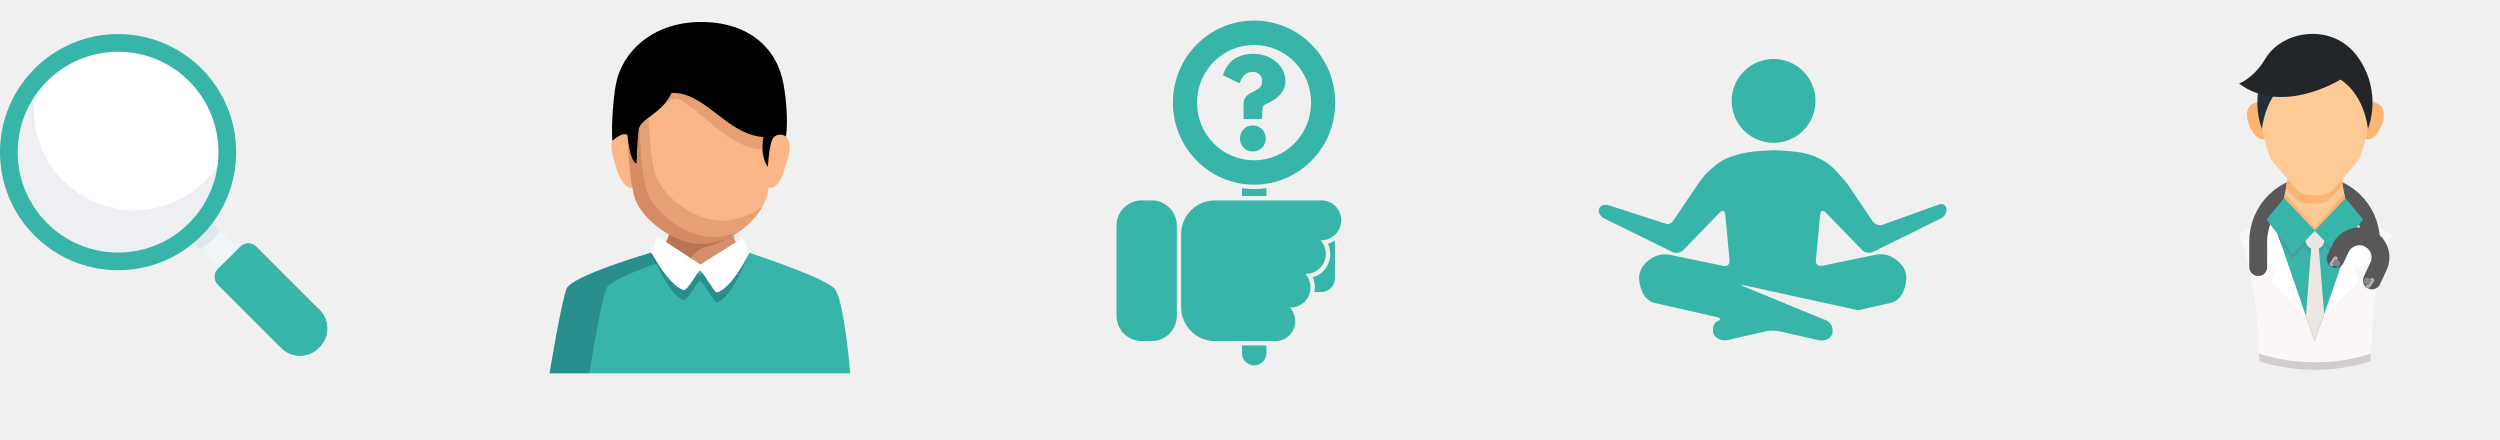
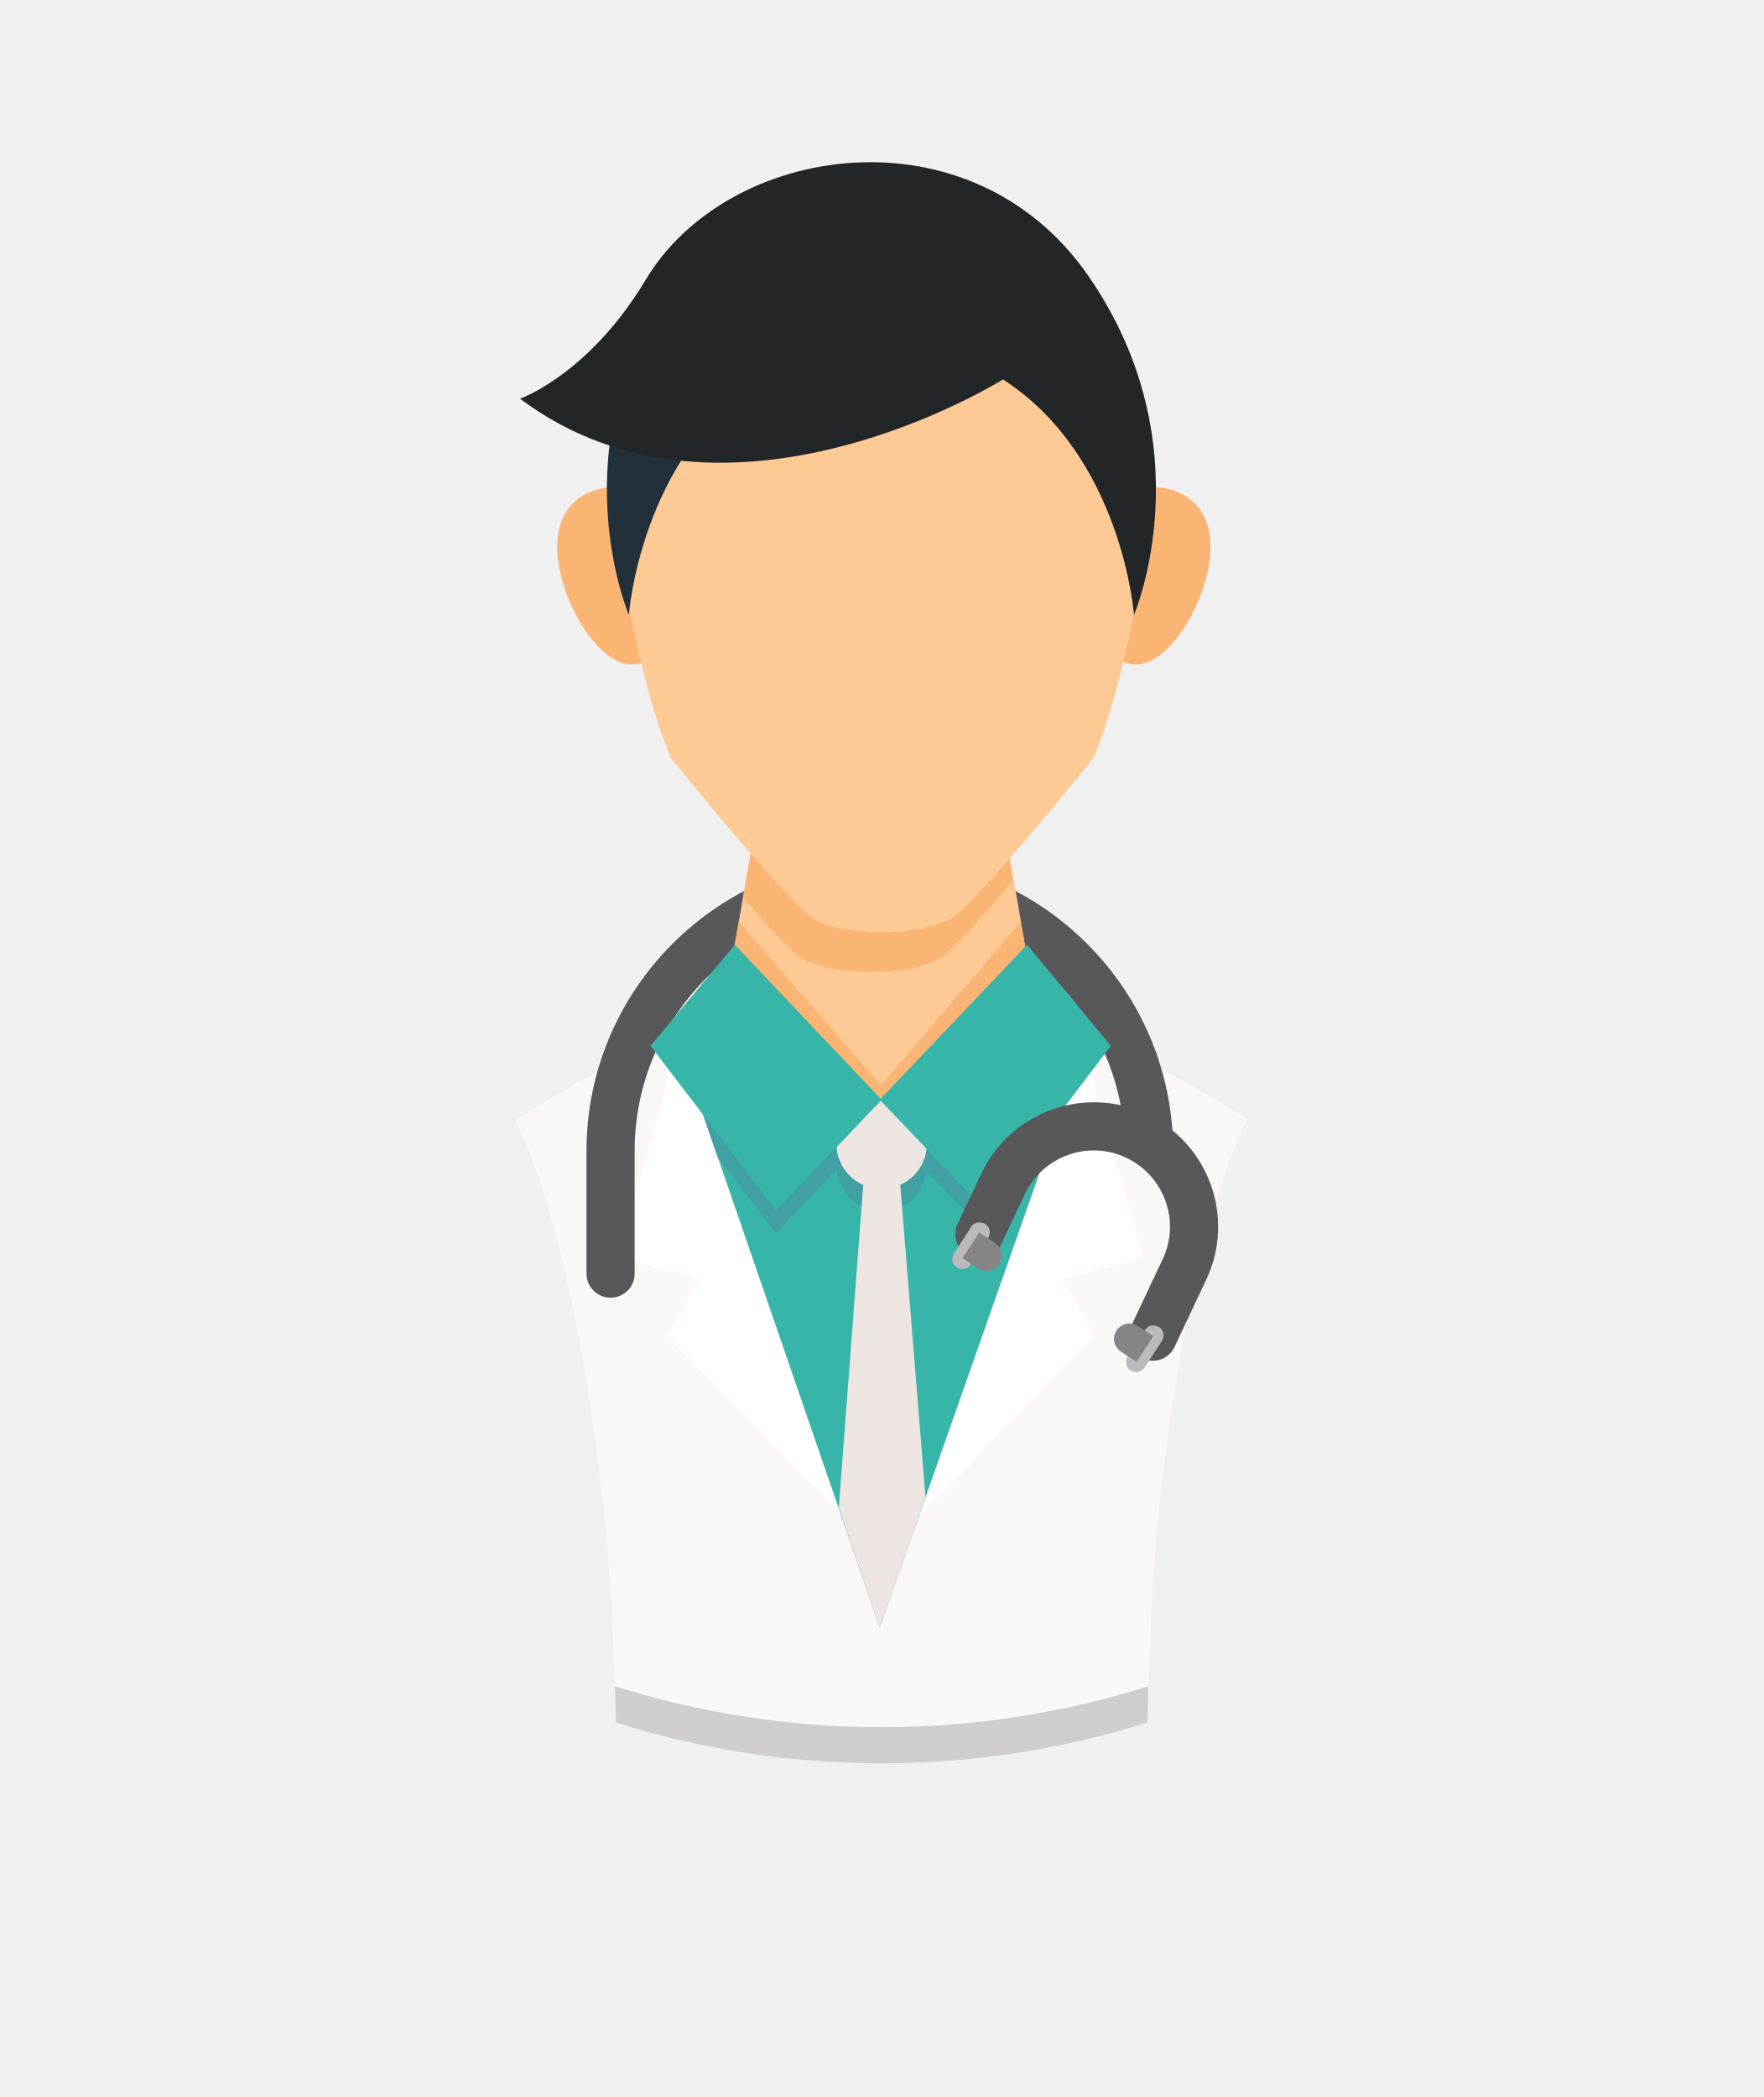
- <svg xmlns="http://www.w3.org/2000/svg" viewBox="0 0 279.69 49.21">
+ <svg xmlns="http://www.w3.org/2000/svg" id="Layer_1" data-name="Layer 1" viewBox="0 0 36.63 43.55">
  <defs>
    <style>
      .cls-1 {
-         fill: #213469;
-         opacity: .08;
+         fill: #22303b;
      }

-       .cls-1, .cls-2, .cls-3, .cls-4, .cls-5, .cls-6, .cls-7, .cls-8, .cls-9, .cls-10, .cls-11, .cls-12, .cls-13, .cls-14, .cls-15, .cls-16, .cls-17, .cls-18, .cls-19, .cls-20, .cls-21, .cls-22 {
+       .cls-1, .cls-2, .cls-3, .cls-4, .cls-5, .cls-6, .cls-7, .cls-8, .cls-9, .cls-10, .cls-11, .cls-12, .cls-13 {
        stroke-width: 0px;
      }

      .cls-2 {
-         fill: #22303b;
+         fill: #fab574;
      }

      .cls-3 {
-         fill: #fab574;
+         fill: #40a0a3;
      }

      .cls-4 {
-         fill: #40a0a3;
+         fill: #fdc994;
      }

-       .cls-5 {
-         fill: #ebdfda;
+       .cls-14 {
+         stroke: #58575a;
+         stroke-linecap: round;
+         stroke-linejoin: round;
      }

-       .cls-5, .cls-8, .cls-9, .cls-23 {
-         mix-blend-mode: multiply;
+       .cls-14, .cls-5 {
+         fill: none;
      }

      .cls-6 {
-         fill: #fdc994;
+         fill: #d1ccd0;
      }

-       .cls-24 {
-         isolation: isolate;
+       .cls-7 {
+         fill: #38b5a9;
      }

      .cls-8 {
-         fill: #dfcdcc;
+         fill: #fff;
      }

      .cls-9 {
-         fill: #b5cad5;
+         fill: #faf7f6;
      }

-       .cls-10, .cls-25 {
-         fill: none;
+       .cls-10 {
+         fill: #ece5e2;
      }

-       .cls-25 {
-         stroke: #58575a;
-         stroke-linecap: round;
-         stroke-linejoin: round;
-         stroke-width: 2px;
+       .cls-15 {
+         clip-path: url(#clippath);
      }

      .cls-11 {
-         fill: #f0f6f8;
-       }
- 
-       .cls-26 {
-         mix-blend-mode: soft-light;
-         opacity: .5;
+         fill: #868487;
      }

      .cls-12 {
-         fill: #d1ccd0;
+         fill: #232628;
      }

      .cls-13 {
-         fill: #38b5a9;
-       }
- 
-       .cls-14 {
-         fill: #fff;
-       }
- 
-       .cls-15 {
-         fill: #faf7f6;
-       }
- 
-       .cls-16 {
-         fill: #ece5e2;
-       }
- 
-       .cls-27 {
-         clip-path: url(#clippath);
-       }
- 
-       .cls-17 {
-         fill: #868487;
-       }
- 
-       .cls-18 {
-         fill: #fbb688;
-       }
- 
-       .cls-19 {
-         fill: #232628;
-       }
- 
-       .cls-20 {
-         fill: #a59f9d;
-       }
- 
-       .cls-21 {
-         fill: #d5906b;
-       }
- 
-       .cls-22 {
        fill: #bcb8bc;
      }
    </style>
    <clipPath id="clippath">
-       <path class="cls-10" d="M258.99,0c11.43,0,20.69,9.26,20.69,20.69s-9.26,20.69-20.69,20.69-20.69-9.26-20.69-20.69" />
+       <path class="cls-5" d="M18.31,0c10.11,0,18.31,8.2,18.31,18.31s-8.2,18.31-18.31,18.31S0,28.43,0,18.31" />
    </clipPath>
  </defs>
-   <g class="cls-24">
-     <g id="Layer_1" data-name="Layer 1">
-       <polygon class="cls-11" points="27.89 29.15 25.73 31.31 22.33 27.9 20.77 26.35 22.93 24.19 24.55 25.81 27.89 29.15" />
-       <path class="cls-1" d="M24.55,25.81c-.68,1.14-1.57,1.76-2.22,2.09l-1.56-1.56,2.16-2.16,1.62,1.62Z" />
-       <path class="cls-13" d="M13.21,30.23c7.29,0,13.21-5.91,13.21-13.21S20.5,3.81,13.21,3.81,0,9.73,0,17.02s5.91,13.21,13.21,13.21Z" />
-       <path class="cls-14" d="M13.21,28.25c6.2,0,11.23-5.03,11.23-11.23s-5.03-11.23-11.23-11.23S1.98,10.82,1.98,17.02s5.03,11.23,11.23,11.23Z" />
-       <path class="cls-1" d="M24.33,18.56c-.23,1.67-.84,3.28-1.77,4.68-.94,1.41-2.18,2.59-3.63,3.45-1.46.86-3.09,1.38-4.77,1.52-1.68.14-3.38-.1-4.96-.7-1.58-.6-3-1.56-4.16-2.79-1.16-1.23-2.03-2.71-2.53-4.32-.51-1.61-.65-3.32-.41-4.99.24-1.67.86-3.27,1.81-4.67-.07.51-.11,1.02-.11,1.54,0,2.41.77,4.75,2.2,6.68,1.43,1.93,3.44,3.36,5.74,4.06,2.3.7,4.77.65,7.03-.15,2.27-.8,4.22-2.31,5.56-4.31Z" />
-       <path class="cls-13" d="M24.38,30.09l2.51-2.51c.24-.24.55-.37.89-.37s.65.13.89.37l7.07,7.07c.56.56.87,1.31.87,2.1s-.31,1.55-.87,2.1l-.07.07c-.56.56-1.31.87-2.1.87s-1.55-.31-2.1-.87l-7.07-7.07c-.12-.12-.21-.25-.27-.41-.06-.15-.1-.32-.1-.48,0-.16.03-.33.1-.48.06-.15.16-.29.27-.41Z" />
-       <path class="cls-13" d="M35.73,38.86l-.07.07c-.56.56-1.32.87-2.1.87s-1.55-.31-2.1-.87l-7.07-7.07c-.12-.12-.21-.25-.27-.41-.06-.15-.1-.32-.1-.48s.03-.33.1-.48c.06-.15.16-.29.27-.41l.69-.69c1.74,2.64,6.23,7.99,10.61,5.2l.05.05c.56.56.87,1.31.87,2.1,0,.79-.31,1.55-.87,2.1Z" />
+   <g class="cls-15">
+     <path class="cls-9" d="M23.11,21.72s1.35.58,2.8,1.54c0,0-1.16,1.75-1.83,7.98-.29,2.74-.28,6.57-.39,11.14,0,0-.73,1.18-5.38,1.18s-5.38-1.18-5.38-1.18c-.12-4.69-.09-8.32-.4-11.09-.67-6.06-1.83-8.02-1.83-8.02,1.45-.96,2.8-1.54,2.8-1.54h9.6Z" />
+     <polygon class="cls-8" points="15.51 24.78 13.85 27.74 17.47 31.47 15.51 24.78" />
+     <polygon class="cls-8" points="14.06 21.72 12.84 26.12 15.91 26.95 14.06 21.72" />
+     <path class="cls-9" d="M23.69,42.38c.12-4.69.09-8.36.39-11.14.67-6.06,1.83-7.98,1.83-7.98-1.45-.96-2.8-1.54-2.8-1.54h-4.8v21.83c4.64,0,5.38-1.18,5.38-1.18Z" />
+     <polygon class="cls-8" points="21.07 24.78 22.73 27.74 19.11 31.47 21.07 24.78" />
+     <polygon class="cls-8" points="22.52 21.72 23.74 26.12 20.67 26.95 22.52 21.72" />
+     <polygon class="cls-7" points="22.13 22.82 18.27 33.8 14.49 22.82 18.27 21.28 22.13 22.82" />
+     <path class="cls-3" d="M19.66,21.83l-1.37,1.45-1.38-1.45-2.42.99.41,1.2,1.21,1.59,1.27-1.33c.03.49.44.87.93.87s.88-.36.93-.83l1.23,1.28,1.26-1.65.4-1.13-2.46-.98Z" />
+     <polygon class="cls-10" points="17.42 31.31 18.27 33.8 19.22 31.09 18.64 23.91 17.98 23.91 17.42 31.31" />
+     <g>
+       <path class="cls-8" d="M22.53,40.7l-2.33.49c-.35.07-.69-.18-.69-.51v-2.55l3.46-.72v2.79c0,.25-.18.46-.44.51Z" />
+       <polygon class="cls-8" points="23.27 37.72 19.22 38.57 19.22 37.72 23.27 36.88 23.27 37.72" />
+     </g>
+     <g>
+       <path class="cls-8" d="M14.08,40.7l2.33.49c.35.07.69-.18.69-.51v-2.55l-3.46-.72v2.79c0,.25.18.46.44.51Z" />
+       <polygon class="cls-8" points="13.35 37.72 17.4 38.57 17.4 37.72 13.35 36.88 13.35 37.72" />
+     </g>
+     <path class="cls-14" d="M23.86,23.73c-.09-3-2.57-5.42-5.59-5.42h0c-3.07,0-5.59,2.51-5.59,5.59v2.55" />
+     <polygon class="cls-4" points="21.7 22.01 18.31 23.75 14.84 22.01 15.98 15.49 20.57 15.49 21.7 22.01" />
+     <polygon class="cls-2" points="18.29 22.54 15.34 19.15 14.84 22.01 18.31 23.75 21.7 22.01 21.2 19.15 18.29 22.54" />
+     <path class="cls-10" d="M19.25,23.75c0,.52-.42.94-.94.94s-.94-.42-.94-.94.42-.94.94-.94.94.42.94.94Z" />
+     <path class="cls-2" d="M20.57,15.49h-4.59l-.55,3.15c.45.51.87.97,1.11,1.18.46.38,1.54.36,1.54.36,0,0,1.09.03,1.54-.36.3-.25.87-.89,1.42-1.54l-.49-2.79Z" />
+     <g>
+       <path class="cls-2" d="M14.05,11.74c.2,1.01-.17,1.93-.82,2.05-.65.13-1.41-.96-1.61-1.97-.2-1.01.24-1.55.89-1.68.65-.13,1.34.58,1.54,1.59Z" />
+       <path class="cls-2" d="M22.66,11.74c-.2,1.01.17,1.93.82,2.05.65.13,1.41-.96,1.61-1.97.2-1.01-.24-1.55-.89-1.68-.65-.13-1.34.58-1.54,1.59Z" />
+       <path class="cls-4" d="M18.31,4.29c3.09,0,5.56,2.97,5.56,6.63,0,0-.44,3.16-1.17,4.83,0,0-2.15,2.67-2.84,3.25-.46.38-1.54.36-1.54.36h0s-1.09.03-1.54-.36c-.69-.58-2.84-3.25-2.84-3.25-.73-1.67-1.17-4.83-1.17-4.83,0-3.66,2.46-6.63,5.56-6.63Z" />
+       <path class="cls-1" d="M14,5.74c-2.44,3.54-.94,7.03-.94,7.03,0,0,.24-3.29,2.72-4.89l-1.78-2.14Z" />
+       <path class="cls-12" d="M23.55,12.77s-.24-3.29-2.72-4.89c0,0-5.75,3.61-10.03.4,0,0,1.43-.5,2.61-2.47,1.7-2.85,6.76-3.61,9.2-.07s.94,7.03.94,7.03Z" />
+     </g>
+     <polygon class="cls-7" points="15.26 19.62 18.31 22.84 16.12 25.14 13.51 21.72 15.26 19.62" />
+     <polygon class="cls-7" points="21.33 19.62 18.27 22.84 20.47 25.14 23.07 21.72 21.33 19.62" />
+     <g>
+       <path class="cls-14" d="M23.94,27.76l.66-1.4c.49-1.04.04-2.28-1-2.77-1.04-.49-2.28-.04-2.77,1l-.49,1.04" />
      <g>
-         <path class="cls-18" d="M71.45,16.38c-.16-.83-.96-1.6-2.04-1.37-1.08.24-1.09,1.25-.92,2.08,0,.04.54,2.29.86,2.76.31.47.77,1.37,1.53,1.12.5-.17.8-1.07.92-1.72.12-.65-.34-2.87-.34-2.87Z" />
-         <path class="cls-18" d="M85.24,16.34c.16-.83.96-1.6,2.04-1.37,1.08.24,1.19,1.28,1.03,2.11,0,.04-.59,2.12-.86,2.76-.22.53-.83,1.45-1.62,1.13-.49-.2-.82-1.11-.94-1.76-.12-.65.34-2.87.34-2.87Z" />
-         <path class="cls-13" d="M61.49,41.77h33.63s-.66-8.25-1.77-9.49c-1.1-1.24-9.51-4-9.51-4l-10.99-.03s-8.85,2.59-9.45,4.03c-.6,1.45-1.92,9.49-1.92,9.49Z" />
-         <path class="cls-9" d="M77.24,28.26h-4.39s-8.85,2.58-9.45,4.02c-.6,1.45-1.92,9.49-1.92,9.49h4.44s1.31-8.05,1.91-9.49c.58-1.39,8.77-3.83,9.41-4.02Z" />
-         <path class="cls-21" d="M74.04,27.7s2.77,2.27,4.32,2.27,4.32-2.27,4.32-2.27c0,0-1.17-1.36-.36-3.16.81-1.79-9.01-1.65-7.87,0,1.14,1.65-.41,3.16-.41,3.16Z" />
-         <path class="cls-8" d="M76.92,29.57c.21-.57.62-1.14,1.29-1.62.66-.48,1.06-.05,3.87-1.66-.08-.49-.05-1.08.25-1.73.81-1.79-9.01-1.65-7.87,0,1.14,1.65-.41,3.16-.41,3.16,0,0,1.48,1.21,2.88,1.86Z" />
-         <path class="cls-9" d="M73.49,27.54l-.64.7s1.91,4.73,3.58,5.33c.51.18,1.57-2.16,1.93-2.16.18,0,1.61,2.49,1.82,2.44,1.7-.39,3.66-5.57,3.66-5.57l-.72-.55-4.76,2.99-4.87-3.18Z" />
-         <path class="cls-18" d="M86.3,10.13c0-3.6-2.23-7.22-8.14-7.22s-8.05,3.96-8.05,7.56c0,.19-.02,9.99,1.13,12.24,1.15,2.25,4.31,4.54,7.13,4.56,3.08.01,5.86-1.97,7.15-4.56,1.3-2.59.79-12.58.79-12.58Z" />
-         <path class="cls-5" d="M72.38,10.94c.05.04.1.07.16.11.16.15-.65,1.96-.41,1.97,1.17.25,2.57-2.29,3.72-1.93,2.01.63,5.8,5.7,9.52,5.6.98-.94.94-6.56.94-6.56,0-3.6-2.23-7.22-8.14-7.22-4.9,0-7.2,2.72-7.85,5.7.91.39,1.68,1.15,2.07,2.33Z" />
-         <path class="cls-5" d="M80.68,24.68c-2.82-.01-5.98-2.31-7.13-4.56-1.15-2.25-1.13-12.05-1.13-12.24,0-1.25.27-2.54.85-3.7-2.25,1.46-3.17,3.94-3.17,6.28,0,.19-.02,9.99,1.13,12.24,1.15,2.25,4.31,4.54,7.13,4.56,2.92.01,5.55-1.76,6.92-4.14-1.31.97-2.91,1.57-4.61,1.56Z" />
-         <g>
-           <path class="cls-5" d="M85.25,23.18s.03-.04.04-.06c-.07.05-.14.09-.2.14.06-.02.11-.05.16-.08Z" />
-           <path class="cls-5" d="M79.7,26.5c-2.82-.01-5.98-2.31-7.13-4.56-1.15-2.25-1.13-12.05-1.13-12.23,0-1.61.45-3.29,1.46-4.65.11-.29.23-.58.37-.86-2.25,1.46-3.17,3.94-3.17,6.28,0,.19-.02,9.99,1.13,12.24,1.15,2.25,4.31,4.54,7.13,4.56,1.6,0,3.11-.54,4.37-1.41-.94.41-1.97.65-3.04.65Z" />
-         </g>
-         <path class="cls-7" d="M87.62,9.27c-.73-3.97-3.97-6.84-9.26-6.81-5.28.03-8.75,3.27-9.45,6.94-.3,1.57-.53,4.56-.4,6.34.89-.74,1.26-.83,1.7-.66.3,3.24,1,3.19,1,3.19,0,0,.06-2.2.21-3.65.14-1.45,2.52-1.72,3.71-4.23,3.77-.16,6.15,4.66,10.28,4.93-.41,2.39.5,3.34.5,3.34,0,0,.1-1.97.43-2.91.29-.82,1.16-.82,1.59-.46.21-1.48.11-3.83-.3-6.02Z" />
-         <g class="cls-26">
-           <path class="cls-14" d="M87.62,9.27c-.73-3.97-3.97-6.84-9.26-6.81-4.64.03-7.87,2.53-9.07,5.62,1.49-2.54,4.46-4.45,8.51-4.48,5.3-.03,8.53,2.84,9.26,6.81.3,1.61.43,3.3.39,4.67.17.03.33.1.46.2.21-1.48.11-3.83-.3-6.02Z" />
-         </g>
-         <g class="cls-23">
-           <path class="cls-20" d="M75.13,8.51c-1.19,2.51-5.02,4.88-6.62,5.35,0-.08,0-.18-.01-.26-.03.79-.03,1.54.01,2.15.89-.74,1.26-.83,1.7-.66.3,3.24,1,3.19,1,3.19,0,0,.06-2.2.21-3.65.14-1.45,2.52-1.72,3.71-4.23,3.75-.16,6.13,4.62,10.23,4.92-3.02-1.05-6.46-6.97-10.23-6.8Z" />
-         </g>
-         <path class="cls-14" d="M73.49,26.42l-.64,1.82s1.91,3.6,3.58,4.2c.51.18,1.57-2.16,1.93-2.16.18,0,1.61,2.49,1.82,2.44,1.7-.39,3.66-4.45,3.66-4.45l-.72-1.67-4.76,2.99-4.87-3.18Z" />
+         <path class="cls-13" d="M19.87,26.32h0c-.1-.06-.12-.19-.06-.29l.36-.55c.06-.1.19-.12.29-.06h0c.1.06.12.19.06.29l-.36.55c-.06.1-.19.12-.29.06Z" />
+         <path class="cls-11" d="M20.34,25.6l.32.21c.15.1.19.3.09.44h0c-.1.15-.3.19-.44.09l-.32-.21.35-.54Z" />
      </g>
      <g>
-         <path class="cls-13" d="M138.95,21.05v.88h2.73v-.88c-.45.07-.91.1-1.37.1s-.91-.03-1.36-.1Z" />
-         <path class="cls-13" d="M138.95,39.51c0,.77.61,1.37,1.36,1.37s1.37-.6,1.37-1.37v-.87h-2.73v.87Z" />
-         <path class="cls-13" d="M148.82,28.41c0,1.24-.82,2.3-1.96,2.61.16.36.24.75.24,1.14,0,.18-.02.36-.05.52h.73c.86,0,1.57-.7,1.57-1.57v-4.21c-.24.16-.5.28-.78.36.16.36.24.73.24,1.14Z" />
-         <path class="cls-13" d="M140.3,20.66c5.03,0,9.08-4.1,9.08-9.18s-4.06-9.18-9.08-9.18-9.08,4.11-9.08,9.18,4.07,9.18,9.08,9.18ZM140.3,5.03c3.54,0,6.38,2.89,6.38,6.45s-2.84,6.45-6.38,6.45-6.38-2.87-6.38-6.45,2.86-6.45,6.38-6.45Z" />
-         <path class="cls-13" d="M147.85,22.42h-11.96c-2.05,0-3.75,1.7-3.75,3.77v8.2c0,2.07,1.7,3.77,3.75,3.77h6.81c1.21,0,2.21-1,2.21-2.24,0-.59-.24-1.13-.61-1.52h.11c1.21,0,2.21-1.01,2.21-2.24,0-.59-.23-1.13-.6-1.53h.11c1.21,0,2.2-1,2.2-2.22,0-.59-.23-1.13-.6-1.53h.11c1.21,0,2.21-1,2.21-2.24s-1-2.22-2.21-2.22Z" />
-         <path class="cls-13" d="M128.86,22.42h-1.15c-1.54,0-2.8,1.27-2.8,2.82v10.09c0,1.55,1.26,2.82,2.8,2.82h1.15c1.54,0,2.8-1.27,2.8-2.82v-10.09c0-1.55-1.26-2.82-2.8-2.82Z" />
-         <path class="cls-13" d="M140.16,14.03c-.4,0-.74.15-1.02.42-.29.29-.42.64-.42,1.04s.13.75.42,1.03c.27.29.61.42,1.02.42s.74-.13,1.03-.42c.27-.28.42-.62.42-1.03s-.15-.75-.42-1.04c-.29-.28-.63-.42-1.03-.42Z" />
-         <path class="cls-13" d="M139.19,8.43c.24-.26.58-.39,1-.39.27,0,.52.1.73.29.19.2.29.44.29.75,0,.21-.05.39-.15.54-.08.15-.19.26-.29.33-.11.07-.29.16-.52.28-.23.11-.4.21-.53.29-.18.13-.32.26-.42.42-.08.15-.15.29-.16.42-.02.13-.02.33-.02.56v1.39h2.09v-.72c0-.26.03-.47.08-.62.05-.15.16-.26.36-.34,1.44-.62,2.15-1.47,2.15-2.55,0-.88-.36-1.62-1.07-2.19-.71-.59-1.55-.87-2.54-.87-.53,0-1,.08-1.42.24-.42.16-.76.36-.99.57-.23.23-.42.47-.58.72-.15.24-.24.46-.29.6-.06.15-.08.23-.08.28l1.86.9c.08-.34.26-.64.5-.91Z" />
-       </g>
-       <path class="cls-13" d="M217.18,24.42l-7.64,3.76c-.38.19-.93.09-1.22-.21l-4.08-4.21c-.29-.3-.56-.21-.6.21l-.49,5.16c-.04.42.26.69.68.61l6.1-1.26c.41-.09,1.06-.02,1.45.15l.16.07c.39.17.92.57,1.18.9l.13.17c.26.33.45.94.42,1.36l-.02.29c-.03.42-.22,1.06-.43,1.43l-.11.19c-.21.37-.72.74-1.13.83l-3.7.84-12.74-2.79c-.41-.09-.43-.03-.04.13l8,3.3c.32.13.79.32,1.17.47.48.21.93.77.7,1.53-.23.76-1.15.79-1.56.7l-4.34-.99c-.41-.09-1.08-.09-1.49,0l-4.34.99c-.74.17-1.44-.34-1.55-.75-.11-.41-.08-1.17.53-1.41.34-.13.28-.32-.13-.41l-7.02-1.6c-.41-.09-.92-.47-1.13-.83l-.11-.19c-.21-.37-.4-1.01-.43-1.43l-.02-.29c-.03-.42.16-1.03.42-1.36l.13-.17c.26-.33.79-.74,1.18-.9l.16-.07c.39-.17,1.04-.24,1.45-.15l6.1,1.26c.41.09.72-.19.68-.61l-.49-5.16c-.04-.42-.31-.51-.61-.21l-4.08,4.21c-.29.3-.84.4-1.22.21l-7.64-3.76c-.38-.19-.72-.69-.57-1.07.19-.48.75-.51,1.15-.37l6.29,2.03c.4.14.64-.04.81-.25l3.03-4.48s1.27-1.82,3.06-2.6c.72-.3,1.51-.5,2.21-.63.91-.17,2.33-.23,3.13-.25.24,0,2.6.09,3.74.44,1.83.58,2.64,1.38,3.04,1.81.62.67,1.29,1.45,1.29,1.45l2.87,4.25c.24.35.75.52,1.15.37l6.27-2.26c.4-.14.77.07.83.47.06.4-.19.88-.57,1.07ZM198.42,6.6c-2.59,0-4.69,2.1-4.69,4.69s2.1,4.69,4.69,4.69,4.69-2.1,4.69-4.69-2.1-4.69-4.69-4.69Z" />
-       <g class="cls-27">
-         <path class="cls-15" d="M264.42,24.55s1.52.65,3.16,1.74c0,0-1.31,1.97-2.07,9.02-.33,3.1-.31,7.43-.44,12.58,0,0-.83,1.33-6.07,1.33s-6.07-1.33-6.07-1.33c-.13-5.3-.1-9.4-.45-12.53-.75-6.84-2.06-9.07-2.06-9.07,1.64-1.08,3.16-1.74,3.16-1.74h10.85Z" />
-         <polygon class="cls-14" points="255.83 28 253.95 31.35 258.04 35.56 255.83 28" />
-         <polygon class="cls-14" points="254.19 24.55 252.81 29.51 256.28 30.45 254.19 24.55" />
-         <path class="cls-15" d="M265.07,47.89c.13-5.3.1-9.45.44-12.58.75-6.84,2.07-9.02,2.07-9.02-1.64-1.08-3.16-1.74-3.16-1.74h-5.42v24.67c5.25,0,6.07-1.33,6.07-1.33Z" />
-         <polygon class="cls-14" points="262.11 28 263.99 31.35 259.9 35.56 262.11 28" />
-         <polygon class="cls-14" points="263.75 24.55 265.13 29.51 261.66 30.45 263.75 24.55" />
-         <polygon class="cls-13" points="263.3 25.78 258.95 38.19 254.68 25.78 258.95 24.04 263.3 25.78" />
-         <path class="cls-4" d="M260.52,24.67l-1.55,1.63-1.56-1.64-2.74,1.12.47,1.35,1.37,1.8,1.43-1.5c.04.55.49.98,1.05.98s.99-.41,1.05-.94l1.38,1.45,1.42-1.87.45-1.28-2.78-1.11Z" />
-         <polygon class="cls-16" points="257.98 35.38 258.95 38.19 260.02 35.13 259.36 27.02 258.62 27.02 257.98 35.38" />
-         <g>
-           <path class="cls-14" d="M263.76,45.99l-2.63.55c-.4.08-.78-.2-.78-.58v-2.88l3.91-.82v3.15c0,.28-.21.52-.5.58Z" />
-           <polygon class="cls-14" points="264.59 42.63 260.02 43.58 260.02 42.63 264.59 41.67 264.59 42.63" />
-         </g>
-         <g>
-           <path class="cls-14" d="M254.22,45.99l2.63.55c.4.08.78-.2.78-.58v-2.88l-3.91-.82v3.15c0,.28.21.52.5.58Z" />
-           <polygon class="cls-14" points="253.38 42.63 257.96 43.58 257.96 42.63 253.38 41.67 253.38 42.63" />
-         </g>
-         <path class="cls-25" d="M265.26,26.82c-.1-3.39-2.9-6.13-6.31-6.13h0c-3.47,0-6.31,2.84-6.31,6.31v2.88" />
-         <polygon class="cls-6" points="262.82 24.87 258.99 26.84 255.07 24.87 256.35 17.5 261.54 17.5 262.82 24.87" />
-         <polygon class="cls-3" points="258.97 25.46 255.63 21.64 255.07 24.87 258.99 26.84 262.82 24.87 262.26 21.64 258.97 25.46" />
-         <path class="cls-16" d="M260.05,26.84c0,.58-.47,1.06-1.06,1.06s-1.06-.47-1.06-1.06.47-1.06,1.06-1.06,1.06.47,1.06,1.06Z" />
-         <path class="cls-3" d="M261.54,17.5h-5.18l-.62,3.56c.5.58.98,1.1,1.25,1.33.52.43,1.74.4,1.74.4,0,0,1.23.03,1.74-.4.34-.28.98-1.01,1.61-1.74l-.55-3.15Z" />
-         <g>
-           <path class="cls-3" d="M254.18,13.26c.22,1.14-.19,2.18-.93,2.32-.73.14-1.6-1.09-1.82-2.22-.22-1.14.27-1.75,1.01-1.9.73-.14,1.51.66,1.74,1.8Z" />
-           <path class="cls-3" d="M263.9,13.26c-.22,1.14.19,2.18.93,2.32.73.14,1.6-1.09,1.82-2.22.22-1.14-.27-1.75-1.01-1.9-.73-.14-1.51.66-1.74,1.8Z" />
-           <path class="cls-6" d="M258.99,4.85c3.5,0,6.28,3.36,6.28,7.5,0,0-.5,3.57-1.32,5.45,0,0-2.43,3.02-3.21,3.67-.52.43-1.74.4-1.74.4h0s-1.23.03-1.74-.4c-.78-.65-3.21-3.67-3.21-3.67-.83-1.88-1.32-5.45-1.32-5.45,0-4.14,2.78-7.5,6.28-7.5Z" />
-           <path class="cls-2" d="M254.12,6.49c-2.75,4.01-1.06,7.95-1.06,7.95,0,0,.28-3.71,3.07-5.53l-2.01-2.42Z" />
-           <path class="cls-19" d="M264.91,14.43s-.28-3.71-3.07-5.53c0,0-6.5,4.08-11.34.45,0,0,1.62-.56,2.95-2.8,1.92-3.22,7.64-4.08,10.4-.08s1.06,7.95,1.06,7.95Z" />
-         </g>
-         <polygon class="cls-13" points="255.54 22.17 258.99 25.81 256.51 28.41 253.57 24.55 255.54 22.17" />
-         <polygon class="cls-13" points="262.4 22.17 258.95 25.81 261.43 28.41 264.37 24.55 262.4 22.17" />
-         <g>
-           <path class="cls-25" d="M265.36,31.37l.74-1.58c.55-1.17.04-2.58-1.13-3.13-1.17-.55-2.58-.04-3.13,1.13l-.55,1.18" />
-           <g>
-             <path class="cls-22" d="M260.75,29.74h0c-.11-.07-.14-.22-.07-.33l.41-.62c.07-.11.22-.14.33-.07h0c.11.07.14.22.07.33l-.41.62c-.07.11-.22.14-.33.07Z" />
-             <path class="cls-17" d="M261.28,28.93l.37.24c.17.11.21.33.1.5h0c-.11.17-.33.21-.5.1l-.37-.24.4-.61Z" />
-           </g>
-           <g>
-             <path class="cls-22" d="M265.5,31.14h0c.11.07.14.22.07.33l-.41.62c-.07.11-.22.14-.33.07h0c-.11-.07-.14-.22-.07-.33l.41-.62c.07-.11.22-.14.33-.07Z" />
-             <path class="cls-17" d="M264.96,31.95l-.37-.24c-.17-.11-.21-.33-.1-.5h0c.11-.17.33-.21.5-.1l.37.24-.4.61Z" />
-           </g>
-         </g>
-         <path class="cls-12" d="M258.99,40.53c-2.18,0-4.28-.34-6.25-.96.08,2.37.1,5.13.18,8.32,0,0,.83,1.33,6.07,1.33s6.07-1.33,6.07-1.33c.08-3.1.1-5.9.18-8.32-1.97.63-4.07.96-6.26.96Z" />
+         <path class="cls-13" d="M24.07,27.56h0c.1.06.12.19.06.29l-.36.55c-.06.1-.19.12-.29.06h0c-.1-.06-.12-.19-.06-.29l.36-.55c.06-.1.19-.12.29-.06Z" />
+         <path class="cls-11" d="M23.6,28.28l-.32-.21c-.15-.1-.19-.3-.09-.44h0c.1-.15.3-.19.44-.09l.32.21-.35.54Z" />
      </g>
    </g>
+     <path class="cls-6" d="M18.31,35.87c-1.93,0-3.79-.3-5.54-.85.07,2.1.09,4.54.16,7.36,0,0,.73,1.18,5.38,1.18s5.38-1.18,5.38-1.18c.07-2.75.09-5.22.16-7.36-1.75.55-3.61.85-5.54.85Z" />
  </g>
</svg>
